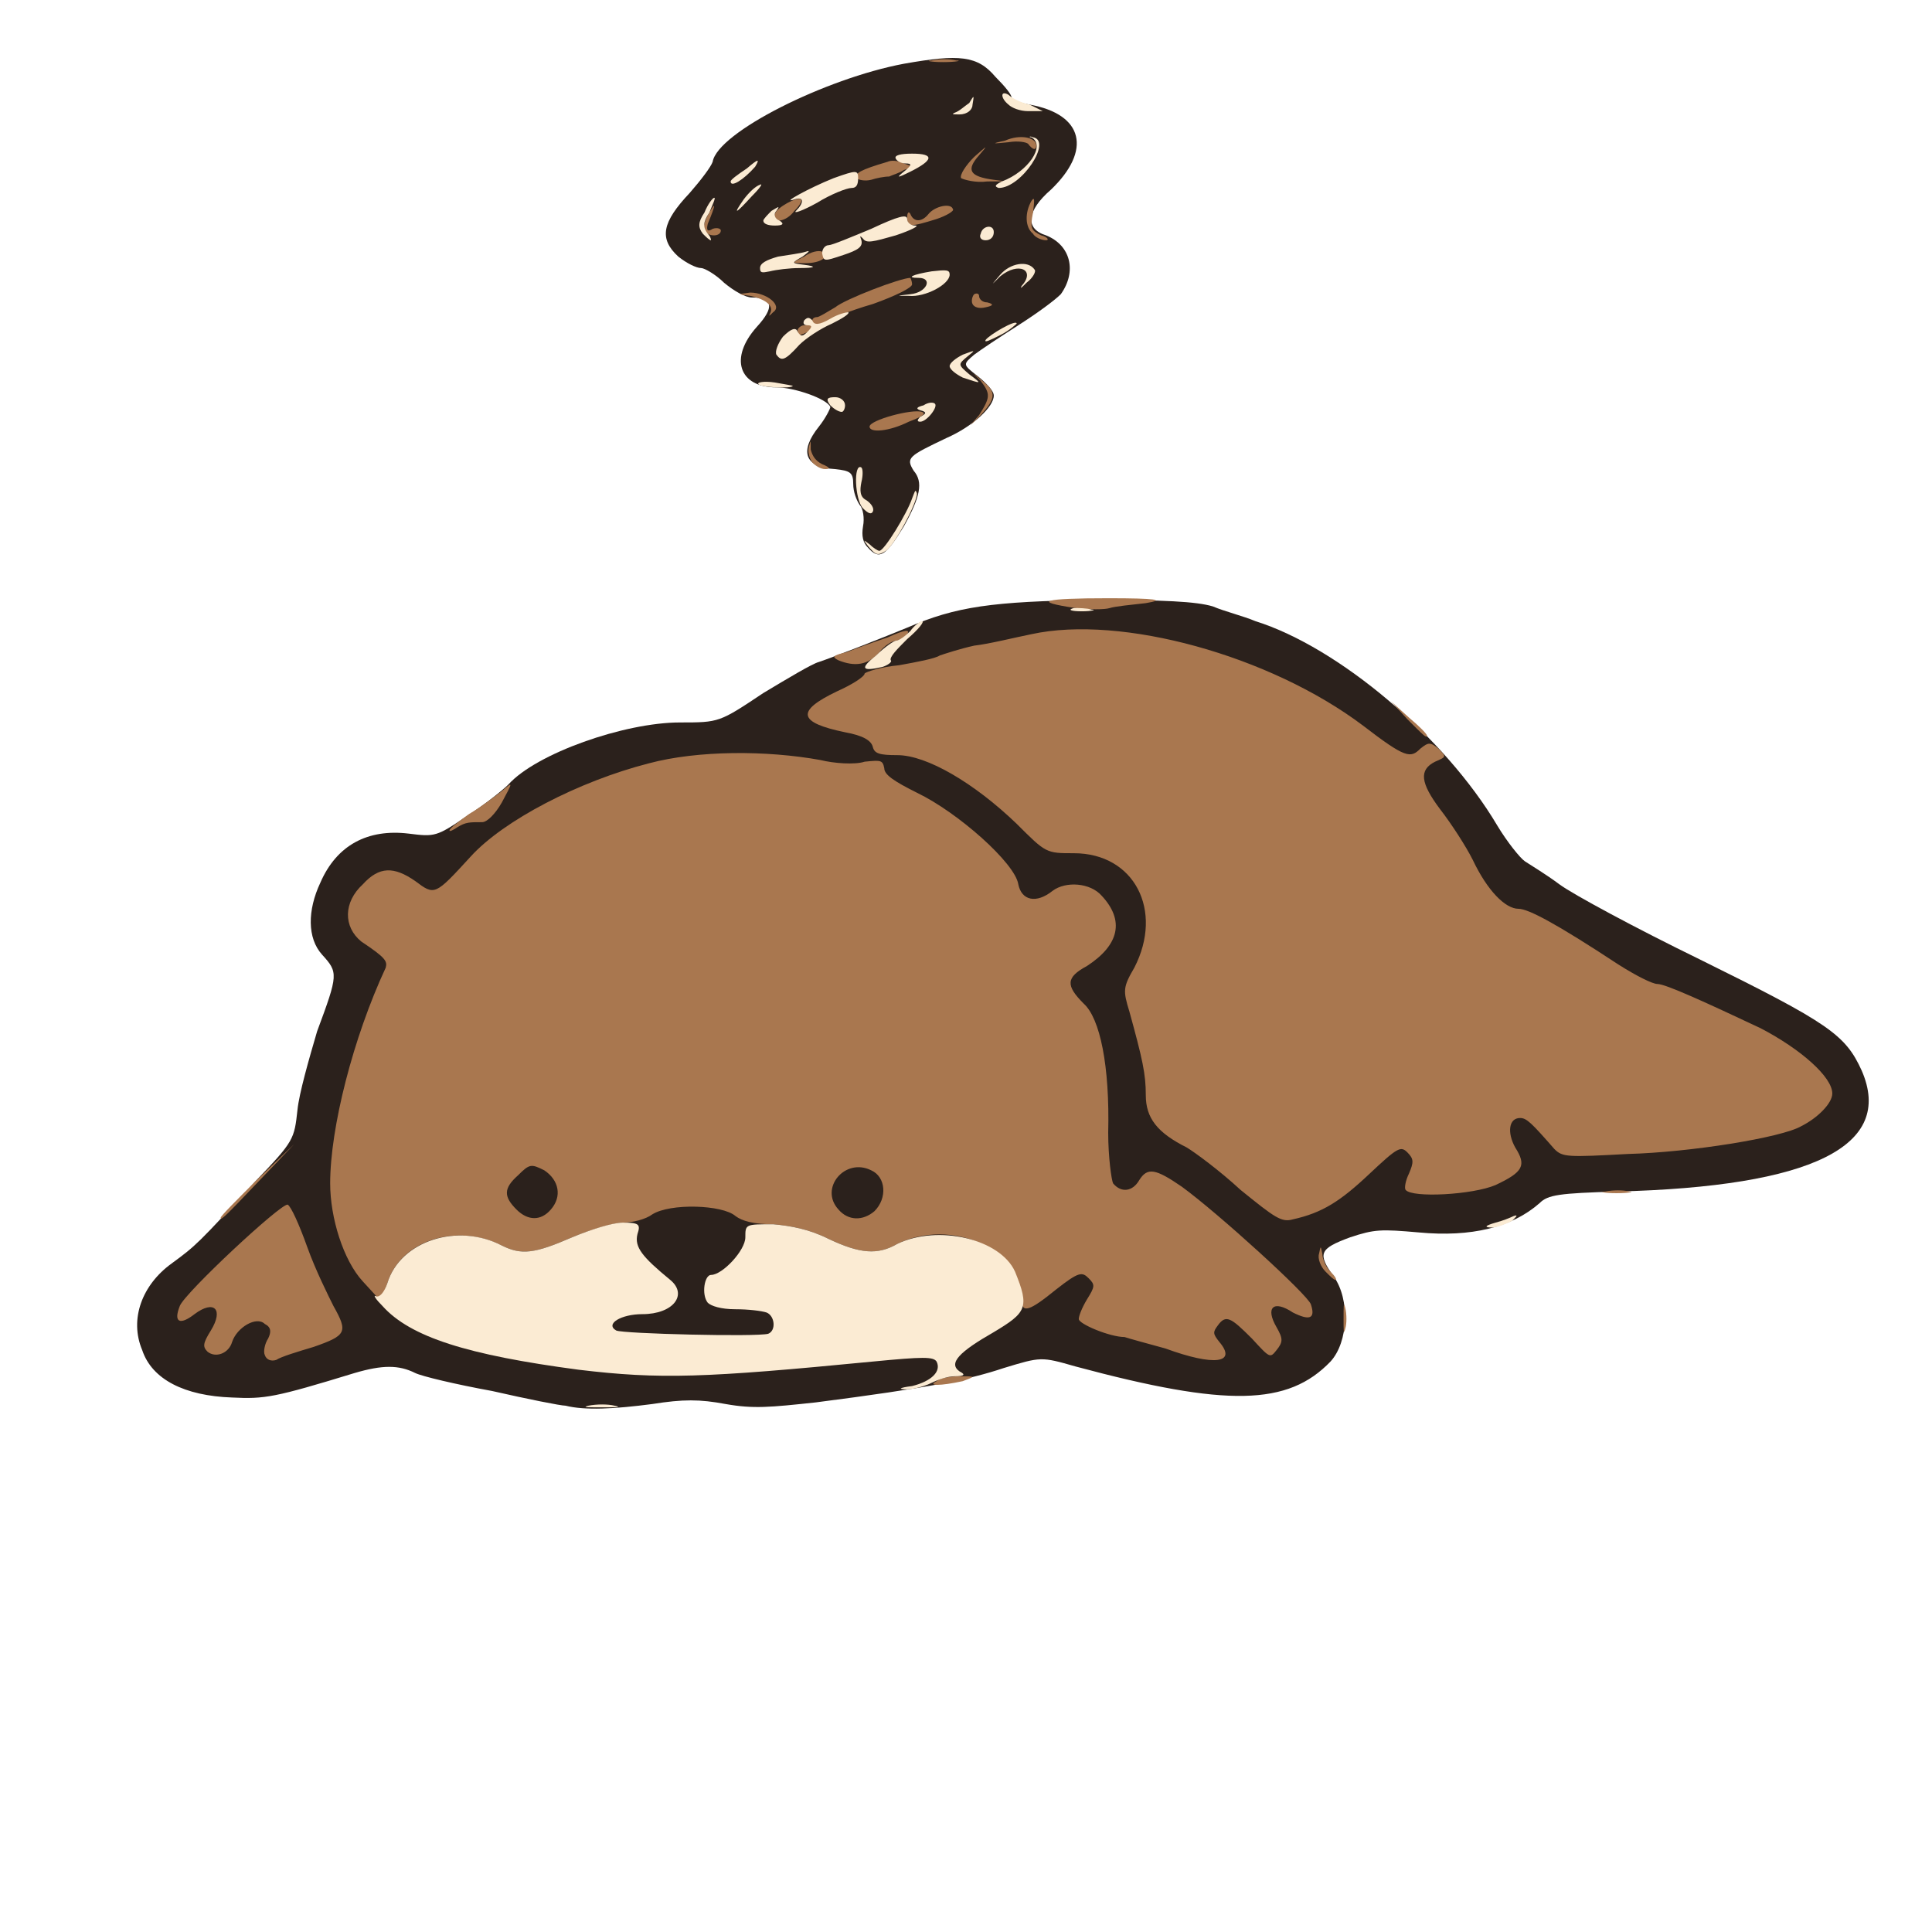
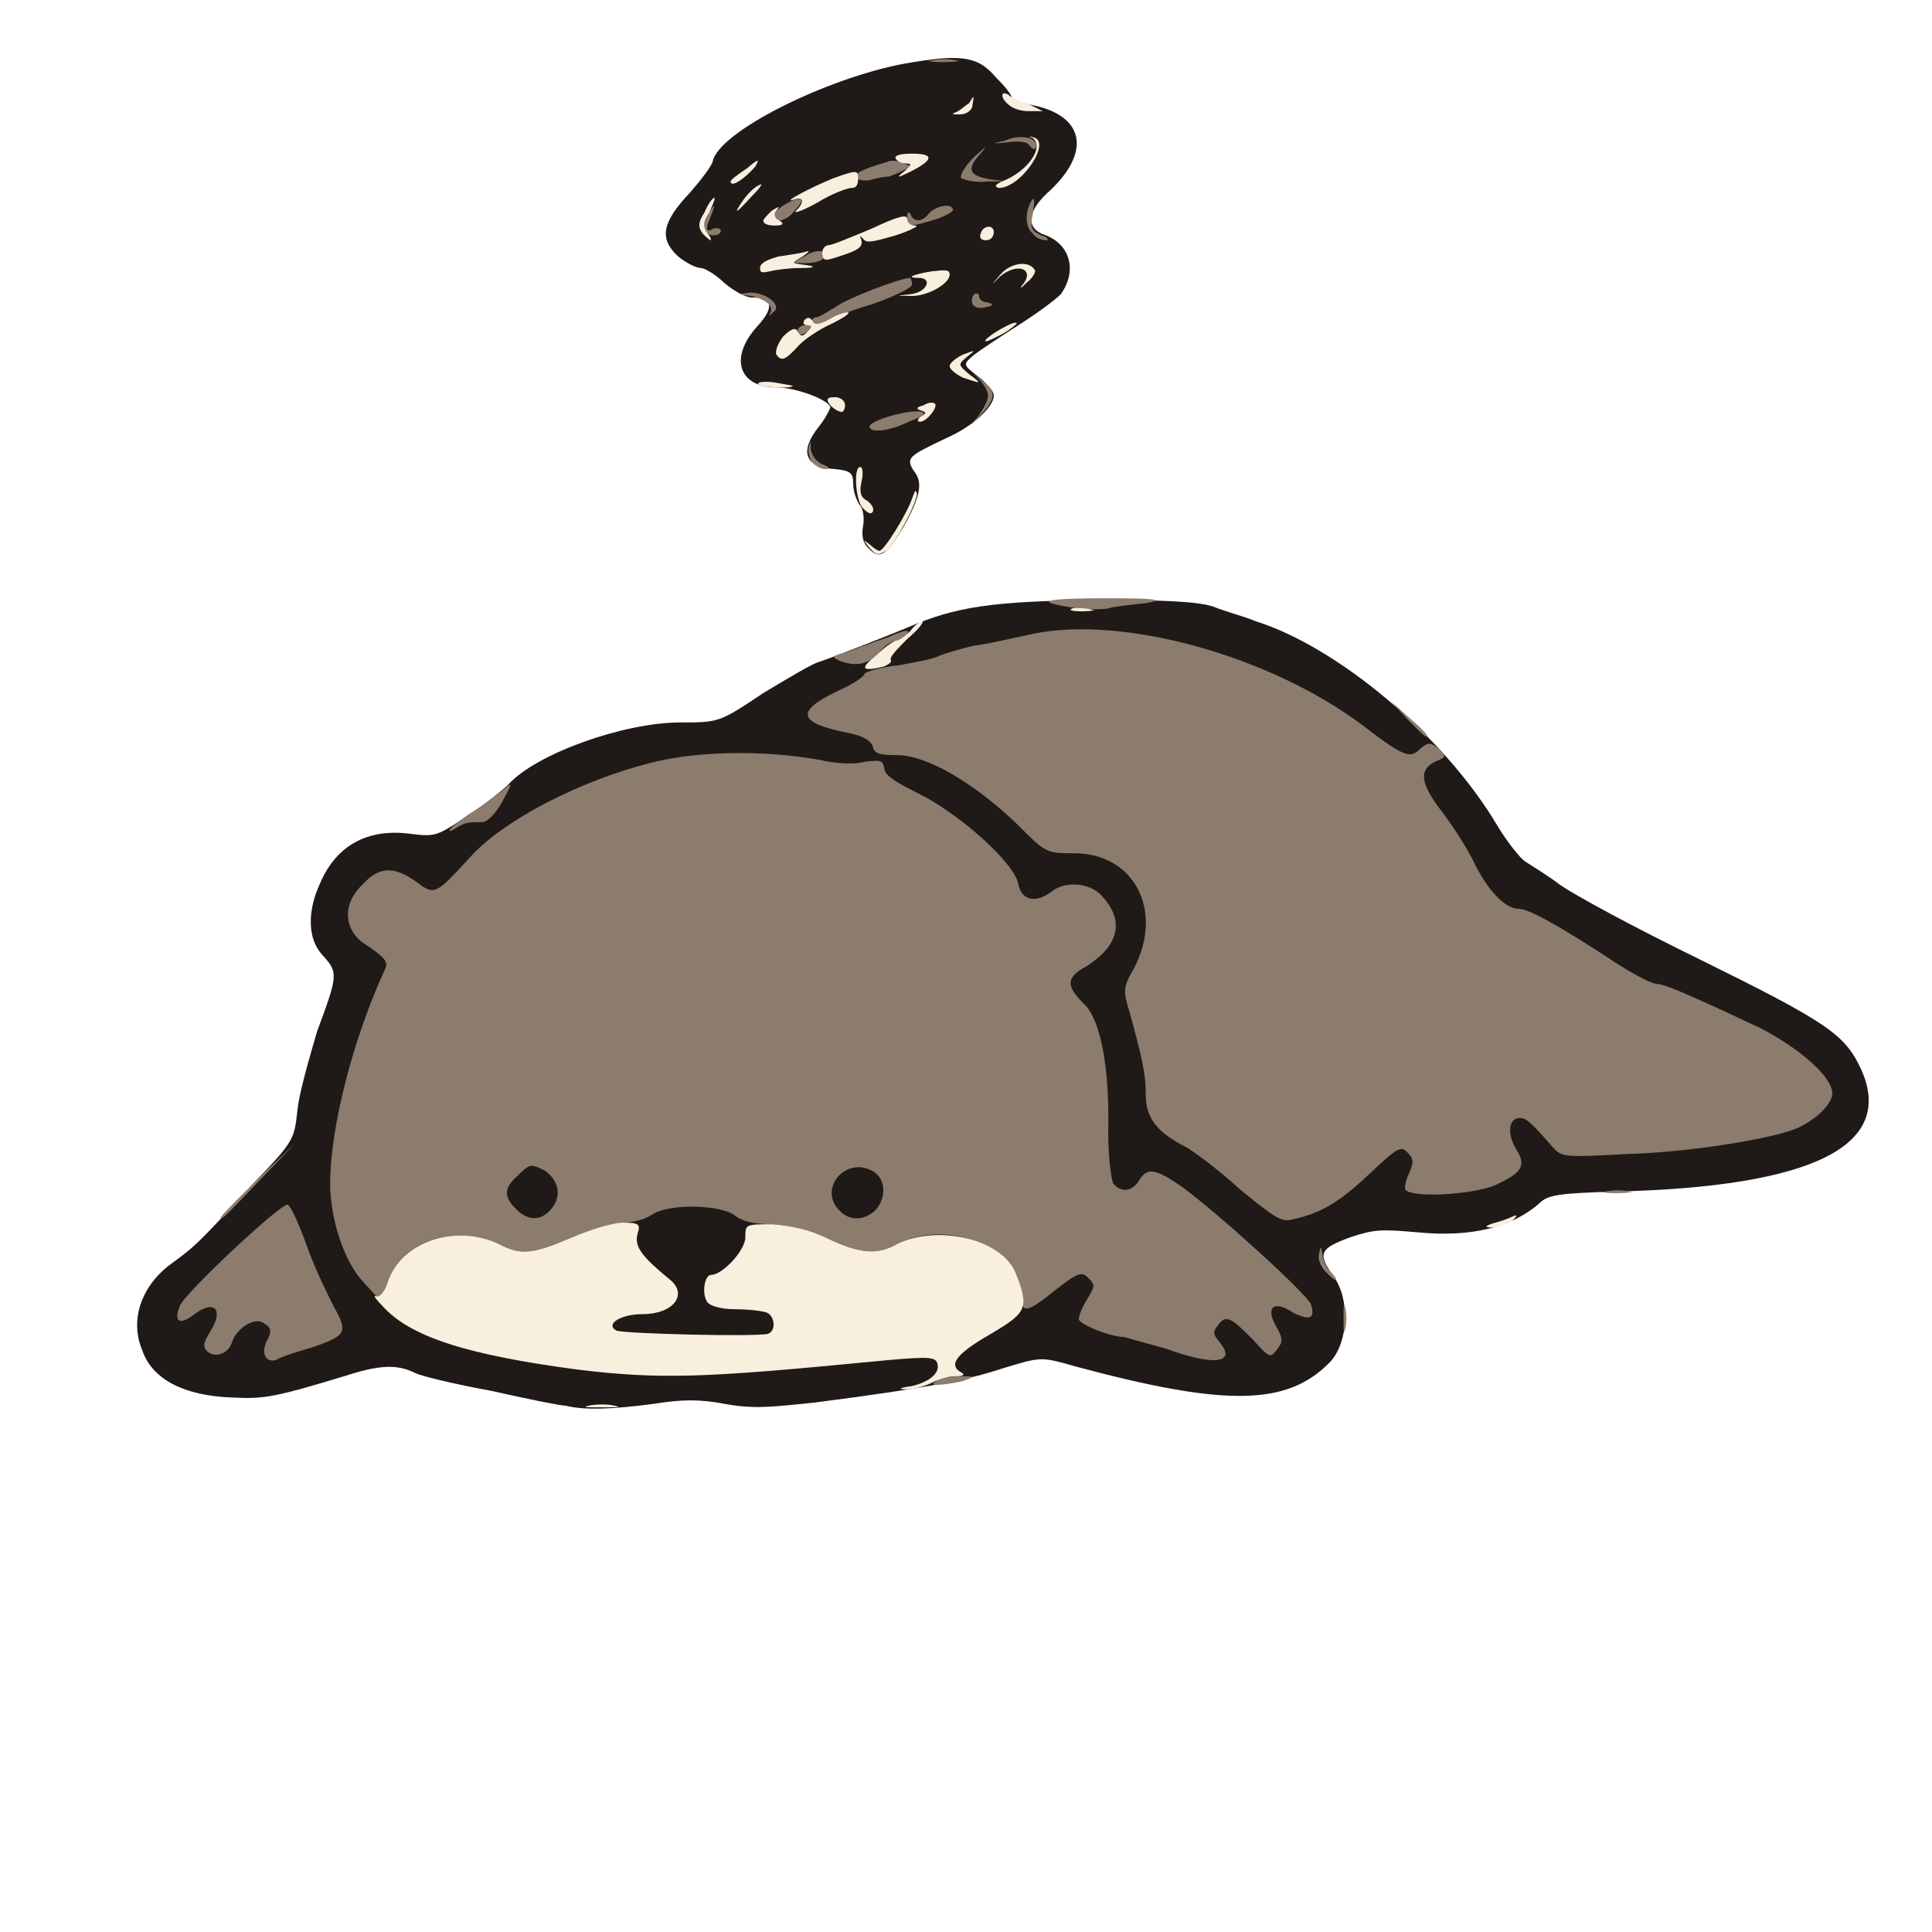
<svg xmlns="http://www.w3.org/2000/svg" viewBox="-1.2 15.1 118.2 118.2" fill-rule="evenodd">
  <defs>
    <clipPath id="c">
      <circle cx="57.9" cy="74.2" r="59.1" />
    </clipPath>
  </defs>
  <g clip-path="url(#c)">
-     <path d="M33.4 101.1C33.1 101.1 31.1 100.7 28.9 100.2C26.7 99.8 24.6 99.3 24.2 99.1C23.2 98.6 22.2 98.6 20.5 99.1C15.6 100.6 15.0 100.7 13.0 100.6C10.1 100.5 8.1 99.5 7.5 97.7C6.7 95.8 7.5 93.7 9.3 92.4C10.8 91.3 10.9 91.2 14.4 87.4C16.8 84.9 16.8 84.8 17.0 83.0C17.1 82.0 17.7 79.9 18.2 78.2C19.5 74.7 19.5 74.6 18.5 73.5C17.6 72.5 17.6 70.8 18.4 69.1C19.4 66.8 21.3 65.8 23.8 66.1C25.4 66.3 25.5 66.3 27.4 65.0C28.5 64.3 29.6 63.4 29.9 63.1C31.6 61.2 37.0 59.3 40.4 59.3C42.8 59.3 42.8 59.3 45.5 57.5C47.0 56.6 48.5 55.7 48.9 55.6C49.8 55.3 53.1 54.0 54.3 53.5C57.3 52.2 59.5 51.9 65.7 51.8C70.0 51.8 72.0 51.9 73.0 52.2C73.7 52.5 74.9 52.8 75.6 53.1C80.7 54.7 87.2 60.2 90.4 65.6C91.0 66.6 91.8 67.6 92.1 67.8C92.4 68.0 93.4 68.6 94.2 69.2C95.0 69.8 98.9 71.9 102.8 73.8C110.7 77.7 111.7 78.4 112.7 80.6C114.7 85.2 109.7 87.7 97.7 88.0C94.2 88.1 93.5 88.2 93.0 88.7C91.3 90.2 88.8 90.8 85.6 90.5C83.3 90.3 82.9 90.3 81.4 90.8C79.5 91.5 79.4 91.8 80.4 93.2C81.4 94.6 81.3 97.2 80.2 98.4C77.6 101.1 73.9 101.2 64.6 98.7C62.5 98.1 62.5 98.1 60.2 98.8C58.1 99.5 55.7 100.0 48.7 100.9C45.9 101.2 44.9 101.3 43.2 101.0C41.6 100.7 40.6 100.7 38.7 101.0C36.4 101.3 34.6 101.4 33.4 101.1ZM51.9 48.6C51.6 48.3 51.5 47.9 51.6 47.3C51.7 46.8 51.6 46.2 51.4 46.0C51.2 45.7 51.0 45.2 51.0 44.7C51.0 44.0 50.8 43.9 49.9 43.8C48.0 43.7 47.7 42.7 48.9 41.2C49.3 40.7 49.6 40.1 49.6 40.0C49.4 39.5 47.4 38.8 46.3 38.8C44.0 38.8 43.4 37.0 45.1 35.1C46.2 33.9 46.1 33.3 44.8 33.3C44.4 33.3 43.7 32.9 43.1 32.4C42.6 31.9 41.9 31.5 41.7 31.5C41.4 31.5 40.8 31.2 40.3 30.8C39.1 29.7 39.3 28.7 41.0 26.9C41.7 26.1 42.3 25.3 42.4 25.0C42.7 23.2 49.3 19.9 54.1 19.0C57.5 18.4 58.6 18.5 59.7 19.8C60.3 20.4 60.7 20.9 60.7 21.1C60.7 21.2 61.2 21.4 61.8 21.5C65.1 22.1 65.6 24.3 63.1 26.7C61.6 28.0 61.5 29.1 62.8 29.5C64.3 30.1 64.7 31.7 63.7 33.1C63.3 33.5 62.2 34.3 61.1 35.0C60.0 35.7 58.8 36.5 58.4 36.8C57.7 37.4 57.7 37.4 58.6 38.1C59.1 38.5 59.6 39.0 59.6 39.3C59.6 40.0 58.3 41.2 56.7 41.9C54.4 43.0 54.2 43.1 54.7 43.9C55.3 44.6 55.1 45.5 54.1 47.3C53.0 49.1 52.6 49.4 51.9 48.6Z" fill="#2B211C" />
-     <path d="M56.1 99.6C56.3 99.4 57.0 99.3 57.5 99.3C58.5 99.3 58.5 99.3 57.7 99.6C56.3 99.9 55.5 99.9 56.1 99.6ZM15.0 98.0C14.9 97.8 15.0 97.3 15.2 97.0C15.4 96.6 15.4 96.3 15.0 96.1C14.5 95.6 13.3 96.3 13.0 97.2C12.8 97.9 12.0 98.2 11.5 97.8C11.2 97.5 11.2 97.3 11.7 96.5C12.5 95.2 11.9 94.6 10.7 95.5C9.8 96.2 9.4 96.0 9.8 95.0C10.1 94.2 16.0 88.7 16.4 88.8C16.6 88.9 17.1 90.0 17.6 91.4C18.1 92.8 18.9 94.4 19.2 95.0C20.1 96.6 20.0 96.8 18.0 97.5C17.0 97.8 16.0 98.1 15.7 98.3C15.4 98.4 15.1 98.3 15.0 98.0ZM70.1 97.6C69.0 97.3 67.9 97.0 67.6 96.9C66.7 96.9 64.8 96.1 64.8 95.8C64.8 95.6 65.0 95.1 65.3 94.6C65.8 93.8 65.8 93.7 65.4 93.3C65.0 92.9 64.8 92.9 63.4 94.0C61.8 95.3 61.3 95.5 61.3 94.6C61.3 91.5 57.0 89.6 53.7 91.2C52.5 91.9 51.4 91.8 49.5 90.9C48.3 90.3 47.2 90.1 46.1 90.0C44.9 90.0 44.2 89.8 43.8 89.5C43.0 88.8 39.8 88.7 38.7 89.4C38.3 89.7 37.5 89.9 36.9 89.9C36.4 89.9 35.0 90.3 33.8 90.8C31.5 91.8 30.7 91.9 29.5 91.3C26.7 89.9 23.3 91.0 22.5 93.6L22.1 94.7 L21.0 93.5C19.8 92.2 19.0 89.6 19.0 87.5C19.0 84.1 20.4 78.6 22.4 74.3C22.5 73.9 22.4 73.7 20.9 72.7C19.8 71.8 19.8 70.3 21.0 69.2C22.0 68.1 22.9 68.1 24.2 69.0C25.4 69.9 25.4 69.9 27.6 67.5C29.6 65.3 34.2 62.9 38.5 61.8C41.5 61.0 45.7 61.0 49.0 61.6C49.8 61.8 51.1 61.9 51.7 61.7C52.7 61.6 52.8 61.6 52.9 62.1C52.9 62.5 53.5 62.9 54.9 63.6C57.4 64.8 60.9 67.9 61.1 69.2C61.3 70.2 62.2 70.4 63.2 69.6C64.0 69.0 65.5 69.1 66.2 69.9C67.6 71.4 67.3 72.9 65.3 74.2C64.0 74.9 64.0 75.4 65.1 76.5C66.1 77.4 66.7 80.3 66.6 84.4C66.6 85.9 66.8 87.3 66.9 87.5C67.4 88.1 68.1 88.0 68.5 87.3C69.0 86.5 69.5 86.6 71.1 87.7C73.3 89.3 78.8 94.3 79.0 94.9C79.3 95.8 78.9 95.9 77.9 95.4C76.7 94.6 76.2 95.1 76.9 96.3C77.3 97.0 77.3 97.2 76.9 97.7C76.5 98.2 76.5 98.2 75.4 97.0C74.1 95.7 73.8 95.5 73.3 96.2C73.0 96.6 73.0 96.7 73.4 97.2C74.5 98.5 73.1 98.7 70.1 97.6ZM81.0 95.8C81.0 95.0 81.0 94.7 81.1 95.1C81.2 95.5 81.2 96.1 81.1 96.4C81.0 96.8 81.0 96.5 81.0 95.8ZM79.9 92.9C79.6 92.6 79.4 92.1 79.5 91.8C79.6 91.3 79.6 91.3 79.7 91.8C79.7 92.1 79.9 92.6 80.2 92.9C80.5 93.2 80.6 93.4 80.5 93.4C80.4 93.4 80.2 93.2 79.9 92.9ZM74.7 87.9C73.4 86.7 71.9 85.6 71.4 85.3C69.6 84.4 68.9 83.5 68.9 82.1C68.9 80.8 68.7 79.9 67.9 77.0C67.5 75.7 67.5 75.5 68.2 74.3C70.0 70.8 68.2 67.3 64.5 67.3C62.8 67.3 62.8 67.3 61.0 65.5C58.4 63.0 55.5 61.3 53.7 61.3C52.6 61.3 52.3 61.2 52.2 60.8C52.1 60.4 51.6 60.1 50.5 59.9C47.6 59.3 47.5 58.6 50.0 57.4C50.9 57.0 51.7 56.5 51.7 56.3C51.8 56.2 52.7 55.9 53.8 55.8C54.9 55.6 56.0 55.4 56.3 55.2C56.6 55.1 57.5 54.8 58.4 54.6C59.3 54.5 60.9 54.1 61.9 53.9C67.4 52.7 76.5 55.2 82.2 59.5C84.8 61.5 85.1 61.5 85.7 60.9C86.2 60.5 86.3 60.5 86.8 60.9C87.3 61.4 87.3 61.4 86.6 61.7C85.6 62.2 85.7 63.0 86.9 64.6C87.6 65.5 88.5 66.9 88.9 67.7C89.8 69.6 90.9 70.7 91.7 70.7C92.3 70.7 94.0 71.6 97.8 74.1C98.9 74.8 99.9 75.3 100.2 75.3C100.7 75.3 103.1 76.4 106.5 78.0C109.0 79.3 110.9 81.0 110.9 82.0C110.9 82.6 110.0 83.5 109.0 84.0C107.8 84.7 102.2 85.6 98.4 85.7C94.7 85.9 94.4 85.9 93.9 85.4C92.5 83.8 92.2 83.5 91.8 83.5C91.1 83.5 91.0 84.4 91.5 85.3C92.2 86.4 92.0 86.8 90.3 87.6C88.9 88.2 85.2 88.4 84.8 87.9C84.7 87.8 84.8 87.3 85.0 86.9C85.3 86.2 85.3 86.0 84.9 85.6C84.5 85.2 84.3 85.3 82.6 86.9C80.8 88.6 79.7 89.3 77.9 89.7C77.2 89.9 76.8 89.6 74.7 87.9ZM12.3 89.6C12.3 89.5 13.3 88.5 14.5 87.3L16.8 85.1 L14.6 87.4C12.6 89.5 12.3 89.8 12.3 89.6ZM32.5 89.1C33.2 88.3 33.0 87.3 32.1 86.7C31.3 86.3 31.2 86.3 30.5 87.0C29.6 87.8 29.6 88.3 30.4 89.1C31.1 89.8 31.9 89.8 32.5 89.1ZM52.3 89.2C53.1 88.4 53.0 87.1 52.1 86.7C50.5 85.9 48.9 87.8 50.1 89.1C50.7 89.8 51.6 89.8 52.3 89.2ZM97.0 88.0C97.5 87.9 98.1 87.9 98.5 88.0C98.8 88.0 98.5 88.1 97.7 88.1C96.9 88.1 96.6 88.0 97.0 88.0ZM26.3 65.9C26.3 65.8 26.8 65.4 27.5 64.9C28.2 64.5 29.1 63.8 29.5 63.5C30.2 62.9 30.2 62.9 29.5 64.2C29.1 64.9 28.6 65.4 28.3 65.4C27.5 65.4 27.3 65.4 26.8 65.7C26.5 65.9 26.3 66.0 26.3 65.9ZM84.9 59.1L83.9 58.0 L85.0 59.0C85.6 59.5 86.1 60.0 86.1 60.1C86.1 60.3 85.9 60.1 84.9 59.1ZM50.1 55.5C49.7 55.3 49.7 55.2 50.6 55.0C51.1 54.8 52.2 54.4 53.1 54.1C54.2 53.6 54.5 53.6 54.3 53.9C54.1 54.1 53.8 54.3 53.6 54.3C53.4 54.3 52.9 54.6 52.6 55.0C51.9 55.8 51.1 55.9 50.1 55.5ZM64.6 52.3C61.9 51.9 62.6 51.7 66.6 51.7C69.6 51.7 70.1 51.8 68.9 52.0C68.0 52.1 67.0 52.2 66.7 52.3C66.4 52.4 65.4 52.4 64.6 52.3ZM48.5 43.4C48.3 43.1 48.2 42.7 48.3 42.4C48.4 42.0 48.4 42.0 48.4 42.6C48.5 43.0 48.7 43.3 49.1 43.5C49.6 43.7 49.6 43.8 49.3 43.8C49.0 43.8 48.7 43.6 48.5 43.4ZM52.0 41.2C52.0 40.8 54.6 40.1 55.2 40.3C55.5 40.4 55.2 40.6 54.4 40.9C53.2 41.5 52.0 41.6 52.0 41.2ZM58.7 40.5C59.4 39.4 59.4 39.2 58.8 38.4C58.2 37.8 58.2 37.8 58.9 38.4C59.8 39.1 59.7 39.5 58.8 40.5C58.0 41.3 58.0 41.3 58.7 40.5ZM47.6 35.3C47.6 35.2 47.8 35.0 48.0 35.0C48.3 35.0 48.5 34.9 48.5 34.7C48.5 34.6 48.6 34.5 48.8 34.5C48.9 34.5 49.4 34.2 49.9 33.9C50.5 33.4 53.9 32.1 54.5 32.1C54.5 32.1 54.6 32.3 54.6 32.5C54.6 32.7 53.6 33.2 52.2 33.7C50.8 34.1 49.3 34.7 48.8 35.1C47.7 35.7 47.6 35.7 47.6 35.3ZM45.9 34.3C46.2 33.8 45.6 33.4 44.7 33.2C43.9 33.1 43.9 33.1 44.7 33.0C45.7 33.0 46.7 33.8 46.1 34.2C45.9 34.4 45.8 34.5 45.9 34.3ZM58.3 33.7C58.2 33.5 58.3 33.2 58.4 33.1C58.6 33.0 58.7 33.1 58.7 33.2C58.7 33.4 58.9 33.6 59.2 33.6C59.6 33.7 59.6 33.8 59.1 33.9C58.7 34.0 58.4 33.9 58.3 33.7ZM48.0 30.8C48.4 30.5 48.9 30.4 49.1 30.5C49.6 30.8 49.0 31.2 48.1 31.2C47.2 31.2 47.2 31.2 48.0 30.8ZM62.0 29.4C61.5 29.0 61.5 28.1 61.9 27.4C62.1 27.1 62.1 27.3 62.0 28.1C61.8 29.1 61.9 29.2 62.5 29.5C62.9 29.6 63.0 29.8 62.8 29.8C62.5 29.8 62.1 29.6 62.0 29.4ZM41.9 29.2C41.8 29.0 41.9 28.6 42.2 28.1C42.6 27.4 42.6 27.6 42.1 28.8C42.0 29.2 42.1 29.3 42.4 29.1C42.7 29.0 42.9 29.1 42.9 29.2C42.9 29.6 42.1 29.6 41.9 29.2ZM54.3 28.4C54.3 28.1 54.4 28.0 54.5 28.2C54.7 28.7 55.2 28.7 55.6 28.2C56.0 27.7 57.0 27.5 57.1 27.9C57.2 28.0 56.7 28.3 56.1 28.5C54.5 29.0 54.3 29.0 54.3 28.4ZM46.2 28.2C46.3 27.8 47.6 27.1 47.8 27.3C47.9 27.4 47.7 27.7 47.4 28.0C46.9 28.7 46.0 28.8 46.2 28.2ZM51.2 26.0C51.1 25.7 51.4 25.5 53.1 25.0C53.3 24.9 53.7 24.9 54.1 25.1C54.7 25.3 54.7 25.3 54.1 25.5C53.8 25.7 53.4 25.8 53.2 25.9C52.9 25.9 52.4 26.0 52.1 26.1C51.7 26.2 51.3 26.1 51.2 26.0ZM57.6 26.0C57.5 25.8 57.9 25.2 58.4 24.7C59.2 24.0 59.3 23.9 58.7 24.6C57.9 25.5 58.1 25.9 59.6 26.1C60.4 26.2 60.4 26.2 59.2 26.2C58.5 26.3 57.8 26.1 57.6 26.0ZM61.7 23.9C61.6 23.8 61.1 23.7 60.5 23.8C59.5 23.9 59.4 23.9 60.3 23.7C61.2 23.3 62.2 23.5 62.2 24.0C62.2 24.3 62.0 24.3 61.7 23.9ZM55.8 18.8C56.3 18.7 56.9 18.7 57.3 18.8C57.7 18.8 57.3 18.9 56.5 18.9C55.7 18.9 55.4 18.8 55.8 18.8Z" fill="#A9774F" />
-     <path d="M34.8 101.1C35.3 101.0 36.0 101.0 36.4 101.1C36.9 101.2 36.5 101.2 35.6 101.2C34.7 101.2 34.4 101.2 34.8 101.1ZM54.6 99.9C55.8 99.6 56.4 99.0 56.1 98.4C55.9 98.1 55.3 98.1 52.2 98.4C41.9 99.4 39.2 99.5 34.2 98.9C27.4 98.0 23.9 96.9 22.2 95.0C21.8 94.6 21.6 94.3 21.8 94.4C22.0 94.5 22.3 94.2 22.5 93.6C23.3 91.0 26.8 89.9 29.5 91.3C30.7 91.9 31.5 91.8 33.8 90.8C35.0 90.3 36.3 89.9 36.9 89.9C37.9 89.9 38.0 90.0 37.8 90.6C37.6 91.4 38.1 92.0 39.8 93.4C40.9 94.3 40.0 95.5 38.1 95.5C36.8 95.5 35.8 96.1 36.5 96.5C36.9 96.7 45.1 96.9 45.8 96.7C46.3 96.5 46.2 95.6 45.7 95.4C45.4 95.3 44.6 95.2 43.8 95.2C42.9 95.2 42.3 95.0 42.1 94.8C41.7 94.3 41.9 93.1 42.3 93.1C43.0 93.1 44.4 91.6 44.4 90.8C44.4 90.0 44.4 90.0 46.1 90.0C47.2 90.1 48.3 90.3 49.5 90.9C51.4 91.8 52.5 91.9 53.7 91.2C56.2 90.0 60.0 90.9 60.9 92.9C61.8 95.1 61.6 95.4 59.6 96.6C57.5 97.8 56.8 98.5 57.5 99.0C57.9 99.2 57.8 99.3 57.2 99.3C56.8 99.3 56.2 99.5 55.8 99.7C55.4 99.9 54.7 100.1 54.3 100.1C53.7 100.1 53.8 100.0 54.6 99.9ZM90.3 89.9C90.7 89.8 91.2 89.6 91.4 89.5C91.7 89.4 91.6 89.5 91.3 89.8C90.9 90.0 90.4 90.2 90.1 90.2C89.6 90.2 89.6 90.1 90.3 89.9ZM52.4 55.2C52.9 54.7 53.5 54.3 53.6 54.3C53.8 54.3 54.2 54.0 54.5 53.7C54.7 53.4 55.1 53.1 55.2 53.1C55.4 53.1 55.0 53.6 54.3 54.2C53.7 54.8 53.2 55.3 53.3 55.5C53.4 55.6 53.1 55.8 52.8 55.9C51.5 56.2 51.4 56.0 52.4 55.2ZM64.5 52.3C64.8 52.3 65.3 52.3 65.6 52.4C65.9 52.4 65.6 52.5 65.0 52.5C64.3 52.5 64.1 52.4 64.5 52.3ZM51.9 48.5C51.6 48.1 51.6 48.1 52.0 48.4C52.2 48.6 52.5 48.8 52.6 48.8C52.9 48.8 54.3 46.5 54.6 45.6C54.8 45.1 54.8 45.0 54.9 45.3C54.9 45.9 53.5 48.5 53.0 48.8C52.5 49.1 52.4 49.1 51.9 48.5ZM51.6 46.2C51.1 45.7 51.0 43.4 51.5 43.7C51.6 43.8 51.6 44.2 51.5 44.6C51.4 45.1 51.4 45.5 51.8 45.7C52.1 45.9 52.3 46.2 52.2 46.4C52.1 46.6 51.9 46.5 51.6 46.2ZM55.1 40.6C55.5 40.4 55.5 40.3 55.1 40.2C54.8 40.1 54.9 40.0 55.3 39.9C55.6 39.7 55.9 39.7 56.0 39.8C56.2 40.0 55.5 40.9 55.1 40.9C54.9 40.9 54.9 40.8 55.1 40.6ZM49.6 39.9C49.3 39.5 49.4 39.4 49.9 39.4C50.2 39.4 50.5 39.6 50.5 39.9C50.5 40.1 50.4 40.3 50.3 40.3C50.1 40.3 49.8 40.1 49.6 39.9ZM45.2 38.6C45.1 38.5 45.5 38.4 46.2 38.5C46.8 38.6 47.3 38.7 47.3 38.7C47.3 38.9 45.3 38.8 45.2 38.6ZM57.7 38.2C57.3 38.0 56.9 37.7 56.9 37.5C56.9 37.3 57.3 37.0 57.7 36.8C58.5 36.5 58.5 36.5 58.0 36.9C57.4 37.4 57.4 37.4 58.1 38.0C58.9 38.6 58.9 38.6 57.7 38.2ZM46.3 36.8C46.2 36.6 46.4 36.1 46.7 35.7C47.2 35.2 47.5 35.1 47.6 35.4C47.8 35.7 47.9 35.7 48.2 35.4C48.5 35.1 48.5 35.0 48.2 35.0C48.0 35.0 47.9 34.9 48.0 34.7C48.2 34.5 48.3 34.5 48.5 34.7C48.6 35.0 48.9 35.0 49.6 34.6C50.1 34.3 50.6 34.2 50.7 34.2C50.8 34.3 50.3 34.6 49.7 34.9C49.0 35.2 48.1 35.8 47.7 36.2C46.8 37.2 46.6 37.2 46.3 36.8ZM59.1 35.9C59.3 35.6 61.0 34.6 61.0 34.9C61.0 34.9 60.6 35.3 60.0 35.6C59.4 35.9 59.0 36.1 59.1 35.9ZM54.5 33.1C55.5 33.0 55.9 32.1 55.0 32.1C54.2 32.1 54.6 31.9 55.8 31.7C56.7 31.6 56.9 31.6 56.9 31.9C56.9 32.5 55.4 33.3 54.4 33.2C53.6 33.2 53.6 33.2 54.5 33.1ZM61.3 32.6C62.2 31.6 61.1 31.1 60.0 32.0C59.4 32.6 59.4 32.6 60.0 31.9C60.6 31.2 61.7 31.0 62.1 31.6C62.2 31.7 62.0 32.1 61.6 32.4C61.3 32.7 61.2 32.8 61.3 32.6ZM45.3 31.5C45.3 31.2 45.7 31.0 46.4 30.8C47.0 30.7 47.8 30.6 48.1 30.5C48.4 30.4 48.3 30.5 47.9 30.8C47.2 31.2 47.2 31.2 48.0 31.3C48.8 31.4 48.7 31.5 47.7 31.5C47.1 31.5 46.3 31.6 45.9 31.7C45.4 31.8 45.3 31.8 45.3 31.5ZM49.1 30.6C49.1 30.3 49.3 30.1 49.5 30.1C49.7 30.1 50.9 29.6 52.1 29.1C53.8 28.3 54.3 28.2 54.3 28.5C54.3 28.7 54.5 28.9 54.8 28.9C55.1 28.9 54.5 29.2 53.6 29.5C52.2 29.9 51.8 30.0 51.6 29.7C51.4 29.5 51.4 29.5 51.5 29.8C51.6 30.2 51.3 30.4 50.4 30.7C49.2 31.1 49.2 31.1 49.1 30.6ZM41.8 29.4C41.5 29.0 41.5 28.7 41.9 28.1C42.1 27.6 42.4 27.2 42.5 27.2C42.6 27.2 42.4 27.6 42.2 28.1C41.8 28.7 41.8 29.0 42.1 29.4C42.3 29.6 42.3 29.8 42.3 29.8C42.2 29.8 42.0 29.6 41.8 29.4ZM58.8 29.4C58.9 28.9 59.6 28.8 59.6 29.3C59.6 29.6 59.4 29.8 59.1 29.8C58.8 29.8 58.7 29.6 58.8 29.4ZM45.5 28.6C45.5 28.5 45.8 28.2 46.0 28.0C46.5 27.7 46.5 27.7 46.3 28.0C46.1 28.2 46.2 28.5 46.5 28.6C46.8 28.8 46.7 28.9 46.2 28.9C45.8 28.9 45.5 28.8 45.5 28.6ZM47.5 28.0C48.0 27.5 48.0 27.1 47.4 27.3C46.5 27.6 48.3 26.6 49.8 26.0C51.2 25.5 51.3 25.5 51.3 26.0C51.3 26.4 51.2 26.6 50.9 26.6C50.6 26.6 49.6 27.0 48.8 27.5C47.9 28.0 47.3 28.2 47.5 28.0ZM44.3 27.3C44.6 26.9 45.0 26.5 45.3 26.4C45.5 26.3 45.3 26.6 44.8 27.1C43.8 28.2 43.6 28.3 44.3 27.3ZM60.1 26.2C61.7 25.6 62.8 24.0 61.9 23.5C61.7 23.5 61.8 23.4 62.0 23.5C63.2 23.7 61.3 26.6 59.9 26.6C59.6 26.5 59.7 26.4 60.1 26.2ZM43.5 26.2C43.5 26.1 43.9 25.8 44.5 25.4C45.2 24.8 45.3 24.8 45.0 25.3C44.3 26.1 43.5 26.6 43.5 26.2ZM54.1 25.6C54.6 25.2 54.6 25.1 54.2 25.1C54.0 25.1 53.7 25.0 53.6 24.8C53.5 24.6 53.9 24.5 54.6 24.5C56.0 24.5 55.9 24.9 54.5 25.6C53.7 26.0 53.6 26.0 54.1 25.6ZM57.2 22.0C57.5 21.9 57.8 21.6 58.1 21.4C58.4 20.9 58.4 20.9 58.3 21.5C58.3 21.8 58.0 22.1 57.5 22.1C57.1 22.1 57.0 22.1 57.2 22.0ZM60.5 21.5C60.0 21.1 60.0 20.6 60.5 20.9C60.7 21.1 61.3 21.4 61.8 21.5L62.6 21.9 L61.7 21.9C61.2 21.9 60.7 21.7 60.5 21.5Z" fill="#FBEBD3" />
+     <path d="M33.4 101.1C33.1 101.1 31.1 100.7 28.9 100.2C26.7 99.8 24.6 99.3 24.2 99.1C23.2 98.6 22.2 98.6 20.5 99.1C15.6 100.6 15.0 100.7 13.0 100.6C10.1 100.5 8.1 99.5 7.5 97.7C6.7 95.8 7.5 93.7 9.3 92.4C10.8 91.3 10.9 91.2 14.4 87.4C16.8 84.9 16.8 84.8 17.0 83.0C17.1 82.0 17.7 79.9 18.2 78.2C19.5 74.7 19.5 74.6 18.5 73.5C17.6 72.5 17.6 70.8 18.4 69.1C19.4 66.8 21.3 65.8 23.8 66.1C25.4 66.3 25.5 66.3 27.4 65.0C28.5 64.3 29.6 63.4 29.9 63.1C31.6 61.2 37.0 59.3 40.4 59.3C42.8 59.3 42.8 59.3 45.5 57.5C47.0 56.6 48.5 55.7 48.9 55.6C49.8 55.3 53.1 54.0 54.3 53.5C57.3 52.2 59.5 51.9 65.7 51.8C70.0 51.8 72.0 51.9 73.0 52.2C73.7 52.5 74.9 52.8 75.6 53.1C80.7 54.7 87.2 60.2 90.4 65.6C91.0 66.6 91.8 67.6 92.1 67.8C92.4 68.0 93.4 68.6 94.2 69.2C95.0 69.8 98.9 71.9 102.8 73.8C110.7 77.7 111.7 78.4 112.7 80.6C114.7 85.2 109.7 87.7 97.7 88.0C94.2 88.1 93.5 88.2 93.0 88.7C91.3 90.2 88.8 90.8 85.6 90.5C83.3 90.3 82.9 90.3 81.4 90.8C79.5 91.5 79.4 91.8 80.4 93.2C81.4 94.6 81.3 97.2 80.2 98.4C77.6 101.1 73.9 101.2 64.6 98.7C62.5 98.1 62.5 98.1 60.2 98.8C58.1 99.5 55.7 100.0 48.7 100.9C45.9 101.2 44.9 101.3 43.2 101.0C41.6 100.7 40.6 100.7 38.7 101.0C36.4 101.3 34.6 101.4 33.4 101.1ZM51.9 48.6C51.6 48.3 51.5 47.9 51.6 47.3C51.7 46.8 51.6 46.2 51.4 46.0C51.2 45.7 51.0 45.2 51.0 44.7C51.0 44.0 50.8 43.9 49.9 43.8C48.0 43.7 47.7 42.7 48.9 41.2C49.3 40.7 49.6 40.1 49.6 40.0C49.4 39.5 47.4 38.8 46.3 38.8C44.0 38.8 43.4 37.0 45.1 35.1C46.2 33.9 46.1 33.3 44.8 33.3C44.4 33.3 43.7 32.9 43.1 32.4C42.6 31.9 41.9 31.5 41.7 31.5C41.4 31.5 40.8 31.2 40.3 30.8C39.1 29.7 39.3 28.7 41.0 26.9C41.7 26.1 42.3 25.3 42.4 25.0C42.7 23.2 49.3 19.9 54.1 19.0C57.5 18.4 58.6 18.5 59.7 19.8C60.3 20.4 60.7 20.9 60.7 21.1C60.7 21.2 61.2 21.4 61.8 21.5C65.1 22.1 65.6 24.3 63.1 26.7C61.6 28.0 61.5 29.1 62.8 29.5C64.3 30.1 64.7 31.7 63.7 33.1C63.3 33.5 62.2 34.3 61.1 35.0C60.0 35.7 58.8 36.5 58.4 36.8C57.7 37.4 57.7 37.4 58.6 38.1C59.1 38.5 59.6 39.0 59.6 39.3C59.6 40.0 58.3 41.2 56.7 41.9C54.4 43.0 54.2 43.1 54.7 43.9C55.3 44.6 55.1 45.5 54.1 47.3C53.0 49.1 52.6 49.4 51.9 48.6Z" fill="#1F1A17" />
+     <path d="M56.1 99.6C56.3 99.4 57.0 99.3 57.5 99.3C58.5 99.3 58.5 99.3 57.7 99.6C56.3 99.9 55.5 99.9 56.1 99.6ZM15.0 98.0C14.9 97.8 15.0 97.3 15.2 97.0C15.4 96.6 15.4 96.3 15.0 96.1C14.5 95.6 13.3 96.3 13.0 97.2C12.8 97.9 12.0 98.2 11.5 97.8C11.2 97.5 11.2 97.3 11.7 96.5C12.5 95.2 11.9 94.6 10.7 95.5C9.8 96.2 9.4 96.0 9.8 95.0C10.1 94.2 16.0 88.7 16.4 88.8C16.6 88.9 17.1 90.0 17.6 91.4C18.1 92.8 18.9 94.4 19.2 95.0C20.1 96.6 20.0 96.8 18.0 97.5C17.0 97.8 16.0 98.1 15.7 98.3C15.4 98.4 15.1 98.3 15.0 98.0ZM70.1 97.6C69.0 97.3 67.9 97.0 67.6 96.9C66.7 96.9 64.8 96.1 64.8 95.8C64.8 95.6 65.0 95.1 65.3 94.6C65.8 93.8 65.8 93.7 65.4 93.3C65.0 92.9 64.8 92.9 63.4 94.0C61.8 95.3 61.3 95.5 61.3 94.6C61.3 91.5 57.0 89.6 53.7 91.2C52.5 91.9 51.4 91.8 49.5 90.9C48.3 90.3 47.2 90.1 46.1 90.0C44.9 90.0 44.2 89.8 43.8 89.5C43.0 88.8 39.8 88.7 38.7 89.4C38.3 89.7 37.5 89.9 36.9 89.9C36.4 89.9 35.0 90.3 33.8 90.8C31.5 91.8 30.7 91.9 29.5 91.3C26.7 89.9 23.3 91.0 22.5 93.6L22.1 94.7 L21.0 93.5C19.8 92.2 19.0 89.6 19.0 87.5C19.0 84.1 20.4 78.6 22.4 74.3C22.5 73.9 22.4 73.7 20.9 72.7C19.8 71.8 19.8 70.3 21.0 69.2C22.0 68.1 22.9 68.1 24.2 69.0C25.4 69.9 25.4 69.9 27.6 67.5C29.6 65.3 34.2 62.9 38.5 61.8C41.5 61.0 45.7 61.0 49.0 61.6C49.8 61.8 51.1 61.9 51.7 61.7C52.7 61.6 52.8 61.6 52.9 62.1C52.9 62.5 53.5 62.9 54.9 63.6C57.4 64.8 60.9 67.9 61.1 69.2C61.3 70.2 62.2 70.4 63.2 69.6C64.0 69.0 65.5 69.1 66.2 69.9C67.6 71.4 67.3 72.9 65.3 74.2C64.0 74.9 64.0 75.4 65.1 76.5C66.1 77.4 66.7 80.3 66.6 84.4C66.6 85.9 66.8 87.3 66.9 87.5C67.4 88.1 68.1 88.0 68.5 87.3C69.0 86.5 69.5 86.6 71.1 87.7C73.3 89.3 78.8 94.3 79.0 94.9C79.3 95.8 78.9 95.9 77.9 95.4C76.7 94.6 76.2 95.1 76.9 96.3C77.3 97.0 77.3 97.2 76.9 97.7C76.5 98.2 76.5 98.2 75.4 97.0C74.1 95.7 73.8 95.5 73.3 96.2C73.0 96.6 73.0 96.7 73.4 97.2C74.5 98.5 73.1 98.7 70.1 97.6ZM81.0 95.8C81.0 95.0 81.0 94.7 81.1 95.1C81.2 95.5 81.2 96.1 81.1 96.4C81.0 96.8 81.0 96.5 81.0 95.8ZM79.9 92.9C79.6 92.6 79.4 92.1 79.5 91.8C79.6 91.3 79.6 91.3 79.7 91.8C79.7 92.1 79.9 92.6 80.2 92.9C80.5 93.2 80.6 93.4 80.5 93.4C80.4 93.4 80.2 93.2 79.9 92.9ZM74.7 87.9C73.4 86.7 71.9 85.6 71.4 85.3C69.6 84.4 68.9 83.5 68.9 82.1C68.9 80.8 68.7 79.9 67.9 77.0C67.5 75.7 67.5 75.5 68.2 74.3C70.0 70.8 68.2 67.3 64.5 67.3C62.8 67.3 62.8 67.3 61.0 65.5C58.4 63.0 55.5 61.3 53.7 61.3C52.6 61.3 52.3 61.2 52.2 60.8C52.1 60.4 51.6 60.1 50.5 59.9C47.6 59.3 47.5 58.6 50.0 57.4C50.9 57.0 51.7 56.5 51.7 56.3C51.8 56.2 52.7 55.9 53.8 55.8C54.9 55.6 56.0 55.4 56.3 55.2C56.6 55.1 57.5 54.8 58.4 54.6C59.3 54.5 60.9 54.1 61.9 53.9C67.4 52.7 76.5 55.2 82.2 59.5C84.8 61.5 85.1 61.5 85.7 60.9C86.2 60.5 86.3 60.5 86.8 60.9C87.3 61.4 87.3 61.4 86.6 61.7C85.6 62.2 85.7 63.0 86.9 64.6C87.6 65.5 88.5 66.9 88.9 67.7C89.8 69.6 90.9 70.7 91.7 70.7C92.3 70.7 94.0 71.6 97.8 74.1C98.9 74.8 99.9 75.3 100.2 75.3C100.7 75.3 103.1 76.4 106.5 78.0C109.0 79.3 110.9 81.0 110.9 82.0C110.9 82.6 110.0 83.5 109.0 84.0C107.8 84.7 102.2 85.6 98.4 85.7C94.7 85.9 94.4 85.9 93.9 85.4C92.5 83.8 92.2 83.5 91.8 83.5C91.1 83.5 91.0 84.4 91.5 85.3C92.2 86.4 92.0 86.8 90.3 87.6C88.9 88.2 85.2 88.4 84.8 87.9C84.7 87.8 84.8 87.3 85.0 86.9C85.3 86.2 85.3 86.0 84.9 85.6C84.5 85.2 84.3 85.3 82.6 86.9C80.8 88.6 79.7 89.3 77.9 89.7C77.2 89.9 76.8 89.6 74.7 87.9ZM12.3 89.6C12.3 89.5 13.3 88.5 14.5 87.3L16.8 85.1 L14.6 87.4C12.6 89.5 12.3 89.8 12.3 89.6ZM32.5 89.1C33.2 88.3 33.0 87.3 32.1 86.7C31.3 86.3 31.2 86.3 30.5 87.0C29.6 87.8 29.6 88.3 30.4 89.1C31.1 89.8 31.9 89.8 32.5 89.1ZM52.3 89.2C53.1 88.4 53.0 87.1 52.1 86.7C50.5 85.9 48.9 87.8 50.1 89.1C50.7 89.8 51.6 89.8 52.3 89.2ZM97.0 88.0C97.5 87.9 98.1 87.9 98.5 88.0C98.8 88.0 98.5 88.1 97.7 88.1C96.9 88.1 96.6 88.0 97.0 88.0ZM26.3 65.9C26.3 65.8 26.8 65.4 27.5 64.9C28.2 64.5 29.1 63.8 29.5 63.5C30.2 62.9 30.2 62.9 29.5 64.2C29.1 64.9 28.6 65.4 28.3 65.4C27.5 65.4 27.3 65.4 26.8 65.7C26.5 65.9 26.3 66.0 26.3 65.9ZM84.9 59.1L83.9 58.0 L85.0 59.0C85.6 59.5 86.1 60.0 86.1 60.1C86.1 60.3 85.9 60.1 84.9 59.1ZM50.1 55.5C49.7 55.3 49.7 55.2 50.6 55.0C51.1 54.8 52.2 54.4 53.1 54.1C54.2 53.6 54.5 53.6 54.3 53.9C54.1 54.1 53.8 54.3 53.6 54.3C53.4 54.3 52.9 54.6 52.6 55.0C51.9 55.8 51.1 55.9 50.1 55.5ZM64.6 52.3C61.9 51.9 62.6 51.7 66.6 51.7C69.6 51.7 70.1 51.8 68.9 52.0C68.0 52.1 67.0 52.2 66.7 52.3C66.4 52.4 65.4 52.4 64.6 52.3ZM48.5 43.4C48.3 43.1 48.2 42.7 48.3 42.4C48.4 42.0 48.4 42.0 48.4 42.6C48.5 43.0 48.7 43.3 49.1 43.5C49.6 43.7 49.6 43.8 49.3 43.8C49.0 43.8 48.7 43.6 48.5 43.4ZM52.0 41.2C52.0 40.8 54.6 40.1 55.2 40.3C55.5 40.4 55.2 40.6 54.4 40.9C53.2 41.5 52.0 41.6 52.0 41.2ZM58.7 40.5C59.4 39.4 59.4 39.2 58.8 38.4C58.2 37.8 58.2 37.8 58.9 38.4C59.8 39.1 59.7 39.5 58.8 40.5C58.0 41.3 58.0 41.3 58.7 40.5ZM47.6 35.3C47.6 35.2 47.8 35.0 48.0 35.0C48.3 35.0 48.5 34.9 48.5 34.7C48.5 34.6 48.6 34.5 48.8 34.5C48.9 34.5 49.4 34.2 49.9 33.9C50.5 33.4 53.9 32.1 54.5 32.1C54.5 32.1 54.6 32.3 54.6 32.5C54.6 32.7 53.6 33.2 52.2 33.7C50.8 34.1 49.3 34.7 48.8 35.1C47.7 35.7 47.6 35.7 47.6 35.3ZM45.9 34.3C46.2 33.8 45.6 33.4 44.7 33.2C43.9 33.1 43.9 33.1 44.7 33.0C45.7 33.0 46.7 33.8 46.1 34.2C45.9 34.4 45.8 34.5 45.9 34.3ZM58.3 33.7C58.2 33.5 58.3 33.2 58.4 33.1C58.6 33.0 58.7 33.1 58.7 33.2C58.7 33.4 58.9 33.6 59.2 33.6C59.6 33.7 59.6 33.8 59.1 33.9C58.7 34.0 58.4 33.9 58.3 33.7ZM48.0 30.8C48.4 30.5 48.9 30.4 49.1 30.5C49.6 30.8 49.0 31.2 48.1 31.2C47.2 31.2 47.2 31.2 48.0 30.8ZM62.0 29.4C61.5 29.0 61.5 28.1 61.9 27.4C62.1 27.1 62.1 27.3 62.0 28.1C61.8 29.1 61.9 29.2 62.5 29.5C62.9 29.6 63.0 29.8 62.8 29.8C62.5 29.8 62.1 29.6 62.0 29.4ZM41.9 29.2C41.8 29.0 41.9 28.6 42.2 28.1C42.6 27.4 42.6 27.6 42.1 28.8C42.0 29.2 42.1 29.3 42.4 29.1C42.7 29.0 42.9 29.1 42.9 29.2C42.9 29.6 42.1 29.6 41.9 29.2ZM54.3 28.4C54.3 28.1 54.4 28.0 54.5 28.2C54.7 28.7 55.2 28.7 55.6 28.2C56.0 27.7 57.0 27.5 57.1 27.9C57.2 28.0 56.7 28.3 56.1 28.5C54.5 29.0 54.3 29.0 54.3 28.4ZM46.2 28.2C46.3 27.8 47.6 27.1 47.8 27.3C47.9 27.4 47.7 27.7 47.4 28.0C46.9 28.7 46.0 28.8 46.2 28.2ZM51.2 26.0C51.1 25.7 51.4 25.5 53.1 25.0C53.3 24.9 53.7 24.9 54.1 25.1C54.7 25.3 54.7 25.3 54.1 25.5C53.8 25.7 53.4 25.8 53.2 25.9C52.9 25.9 52.4 26.0 52.1 26.1C51.7 26.2 51.3 26.1 51.2 26.0ZM57.6 26.0C57.5 25.8 57.9 25.2 58.4 24.7C59.2 24.0 59.3 23.9 58.7 24.6C57.9 25.5 58.1 25.9 59.6 26.1C60.4 26.2 60.4 26.2 59.2 26.2C58.5 26.3 57.8 26.1 57.6 26.0ZM61.7 23.9C61.6 23.8 61.1 23.7 60.5 23.8C59.5 23.9 59.4 23.9 60.3 23.7C61.2 23.3 62.2 23.5 62.2 24.0C62.2 24.3 62.0 24.3 61.7 23.9ZM55.8 18.8C56.3 18.7 56.9 18.7 57.3 18.8C57.7 18.8 57.3 18.9 56.5 18.9C55.7 18.9 55.4 18.8 55.8 18.8Z" fill="#8C7C6D" />
+     <path d="M34.8 101.1C35.3 101.0 36.0 101.0 36.4 101.1C36.9 101.2 36.5 101.2 35.6 101.2C34.7 101.2 34.4 101.2 34.8 101.1ZM54.6 99.9C55.8 99.6 56.4 99.0 56.1 98.4C55.9 98.1 55.3 98.1 52.2 98.4C41.9 99.4 39.2 99.5 34.2 98.9C27.4 98.0 23.9 96.9 22.2 95.0C21.8 94.6 21.6 94.3 21.8 94.4C22.0 94.5 22.3 94.2 22.5 93.6C23.3 91.0 26.8 89.9 29.5 91.3C30.7 91.9 31.5 91.8 33.8 90.8C35.0 90.3 36.3 89.9 36.9 89.9C37.9 89.9 38.0 90.0 37.8 90.6C37.6 91.4 38.1 92.0 39.8 93.4C40.9 94.3 40.0 95.5 38.1 95.5C36.8 95.5 35.8 96.1 36.5 96.5C36.9 96.7 45.1 96.9 45.8 96.7C46.3 96.5 46.2 95.6 45.7 95.4C45.4 95.3 44.6 95.2 43.8 95.2C42.9 95.2 42.3 95.0 42.1 94.8C41.7 94.3 41.9 93.1 42.3 93.1C43.0 93.1 44.4 91.6 44.4 90.8C44.4 90.0 44.4 90.0 46.1 90.0C47.2 90.1 48.3 90.3 49.5 90.9C51.4 91.8 52.5 91.9 53.7 91.2C56.2 90.0 60.0 90.9 60.9 92.9C61.8 95.1 61.6 95.4 59.6 96.6C57.5 97.8 56.8 98.5 57.5 99.0C57.9 99.2 57.8 99.3 57.2 99.3C56.8 99.3 56.2 99.5 55.8 99.7C55.4 99.9 54.7 100.1 54.3 100.1C53.7 100.1 53.8 100.0 54.6 99.9ZM90.3 89.9C90.7 89.8 91.2 89.6 91.4 89.5C91.7 89.4 91.6 89.5 91.3 89.8C90.9 90.0 90.4 90.2 90.1 90.2C89.6 90.2 89.6 90.1 90.3 89.9ZM52.4 55.2C52.9 54.7 53.5 54.3 53.6 54.3C53.8 54.3 54.2 54.0 54.5 53.7C54.7 53.4 55.1 53.1 55.2 53.1C55.4 53.1 55.0 53.6 54.3 54.2C53.7 54.8 53.2 55.3 53.3 55.5C53.4 55.6 53.1 55.8 52.8 55.9C51.5 56.2 51.4 56.0 52.4 55.2ZM64.5 52.3C64.8 52.3 65.3 52.3 65.6 52.4C65.9 52.4 65.6 52.5 65.0 52.5C64.3 52.5 64.1 52.4 64.5 52.3ZM51.9 48.5C51.6 48.1 51.6 48.1 52.0 48.4C52.2 48.6 52.5 48.8 52.6 48.8C52.9 48.8 54.3 46.5 54.6 45.6C54.8 45.1 54.8 45.0 54.9 45.3C54.9 45.9 53.5 48.5 53.0 48.8C52.5 49.1 52.4 49.1 51.9 48.5ZM51.6 46.2C51.1 45.7 51.0 43.4 51.5 43.7C51.6 43.8 51.6 44.2 51.5 44.6C51.4 45.1 51.4 45.5 51.8 45.7C52.1 45.9 52.3 46.2 52.2 46.4C52.1 46.6 51.9 46.5 51.6 46.2ZM55.1 40.6C55.5 40.4 55.5 40.3 55.1 40.2C54.8 40.1 54.9 40.0 55.3 39.9C55.6 39.7 55.9 39.7 56.0 39.8C56.2 40.0 55.5 40.9 55.1 40.9C54.9 40.9 54.9 40.8 55.1 40.6ZM49.6 39.9C49.3 39.5 49.4 39.4 49.9 39.4C50.2 39.4 50.5 39.6 50.5 39.9C50.5 40.1 50.4 40.3 50.3 40.3C50.1 40.3 49.8 40.1 49.6 39.9ZM45.2 38.6C45.1 38.5 45.5 38.4 46.2 38.5C46.8 38.6 47.3 38.7 47.3 38.7C47.3 38.9 45.3 38.8 45.2 38.6ZM57.7 38.2C57.3 38.0 56.9 37.7 56.9 37.5C56.9 37.3 57.3 37.0 57.7 36.8C58.5 36.5 58.5 36.5 58.0 36.9C57.4 37.4 57.4 37.4 58.1 38.0C58.9 38.6 58.9 38.6 57.7 38.2ZM46.3 36.8C46.2 36.6 46.4 36.1 46.7 35.7C47.2 35.2 47.5 35.1 47.6 35.4C47.8 35.7 47.9 35.7 48.2 35.4C48.5 35.1 48.5 35.0 48.2 35.0C48.0 35.0 47.9 34.9 48.0 34.7C48.2 34.5 48.3 34.5 48.5 34.7C48.6 35.0 48.9 35.0 49.6 34.6C50.1 34.3 50.6 34.2 50.7 34.2C50.8 34.3 50.3 34.6 49.7 34.9C49.0 35.2 48.1 35.8 47.7 36.2C46.8 37.2 46.6 37.2 46.3 36.8ZM59.1 35.9C59.3 35.6 61.0 34.6 61.0 34.9C61.0 34.9 60.6 35.3 60.0 35.6C59.4 35.9 59.0 36.1 59.1 35.9ZM54.5 33.1C55.5 33.0 55.9 32.1 55.0 32.1C54.2 32.1 54.6 31.9 55.8 31.7C56.7 31.6 56.9 31.6 56.9 31.9C56.9 32.5 55.4 33.3 54.4 33.2C53.6 33.2 53.6 33.2 54.5 33.1ZM61.3 32.6C62.2 31.6 61.1 31.1 60.0 32.0C59.4 32.6 59.4 32.6 60.0 31.9C60.6 31.2 61.7 31.0 62.1 31.6C62.2 31.7 62.0 32.1 61.6 32.4C61.3 32.7 61.2 32.8 61.3 32.6ZM45.3 31.5C45.3 31.2 45.7 31.0 46.4 30.8C47.0 30.7 47.8 30.6 48.1 30.5C48.4 30.4 48.3 30.5 47.9 30.8C47.2 31.2 47.2 31.2 48.0 31.3C48.8 31.4 48.7 31.5 47.7 31.5C47.1 31.5 46.3 31.6 45.9 31.7C45.4 31.8 45.3 31.8 45.3 31.5ZM49.1 30.6C49.1 30.3 49.3 30.1 49.5 30.1C49.7 30.1 50.9 29.6 52.1 29.1C53.8 28.3 54.3 28.2 54.3 28.5C54.3 28.7 54.5 28.9 54.8 28.9C55.1 28.9 54.5 29.2 53.6 29.5C52.2 29.9 51.8 30.0 51.6 29.7C51.4 29.5 51.4 29.5 51.5 29.8C51.6 30.2 51.3 30.4 50.4 30.7C49.2 31.1 49.2 31.1 49.1 30.6ZM41.8 29.4C41.5 29.0 41.5 28.7 41.9 28.1C42.1 27.6 42.4 27.2 42.5 27.2C42.6 27.2 42.4 27.6 42.2 28.1C41.8 28.7 41.8 29.0 42.1 29.4C42.3 29.6 42.3 29.8 42.3 29.8C42.2 29.8 42.0 29.6 41.8 29.4ZM58.8 29.4C58.9 28.9 59.6 28.8 59.6 29.3C59.6 29.6 59.4 29.8 59.1 29.8C58.8 29.8 58.7 29.6 58.8 29.4ZM45.5 28.6C45.5 28.5 45.8 28.2 46.0 28.0C46.5 27.7 46.5 27.7 46.3 28.0C46.1 28.2 46.2 28.5 46.5 28.6C46.8 28.8 46.7 28.9 46.2 28.9C45.8 28.9 45.5 28.8 45.5 28.6ZM47.5 28.0C48.0 27.5 48.0 27.1 47.4 27.3C46.5 27.6 48.3 26.6 49.8 26.0C51.2 25.5 51.3 25.5 51.3 26.0C51.3 26.4 51.2 26.6 50.9 26.6C50.6 26.6 49.6 27.0 48.8 27.5C47.9 28.0 47.3 28.2 47.5 28.0ZM44.3 27.3C44.6 26.9 45.0 26.5 45.3 26.4C45.5 26.3 45.3 26.6 44.8 27.1C43.8 28.2 43.6 28.3 44.3 27.3ZM60.1 26.2C61.7 25.6 62.8 24.0 61.9 23.5C61.7 23.5 61.8 23.4 62.0 23.5C63.2 23.7 61.3 26.6 59.9 26.6C59.6 26.5 59.7 26.4 60.1 26.2ZM43.5 26.2C43.5 26.1 43.9 25.8 44.5 25.4C45.2 24.8 45.3 24.8 45.0 25.3C44.3 26.1 43.5 26.6 43.5 26.2ZM54.1 25.6C54.6 25.2 54.6 25.1 54.2 25.1C54.0 25.1 53.7 25.0 53.6 24.8C53.5 24.6 53.9 24.5 54.6 24.5C56.0 24.5 55.9 24.9 54.5 25.6C53.7 26.0 53.6 26.0 54.1 25.6ZM57.2 22.0C57.5 21.9 57.8 21.6 58.1 21.4C58.4 20.9 58.4 20.9 58.3 21.5C58.3 21.8 58.0 22.1 57.5 22.1C57.1 22.1 57.0 22.1 57.2 22.0ZM60.5 21.5C60.0 21.1 60.0 20.6 60.5 20.9C60.7 21.1 61.3 21.4 61.8 21.5L62.6 21.9 L61.7 21.9C61.2 21.9 60.7 21.7 60.5 21.5Z" fill="#F8EFDE" />
  </g>
</svg>
